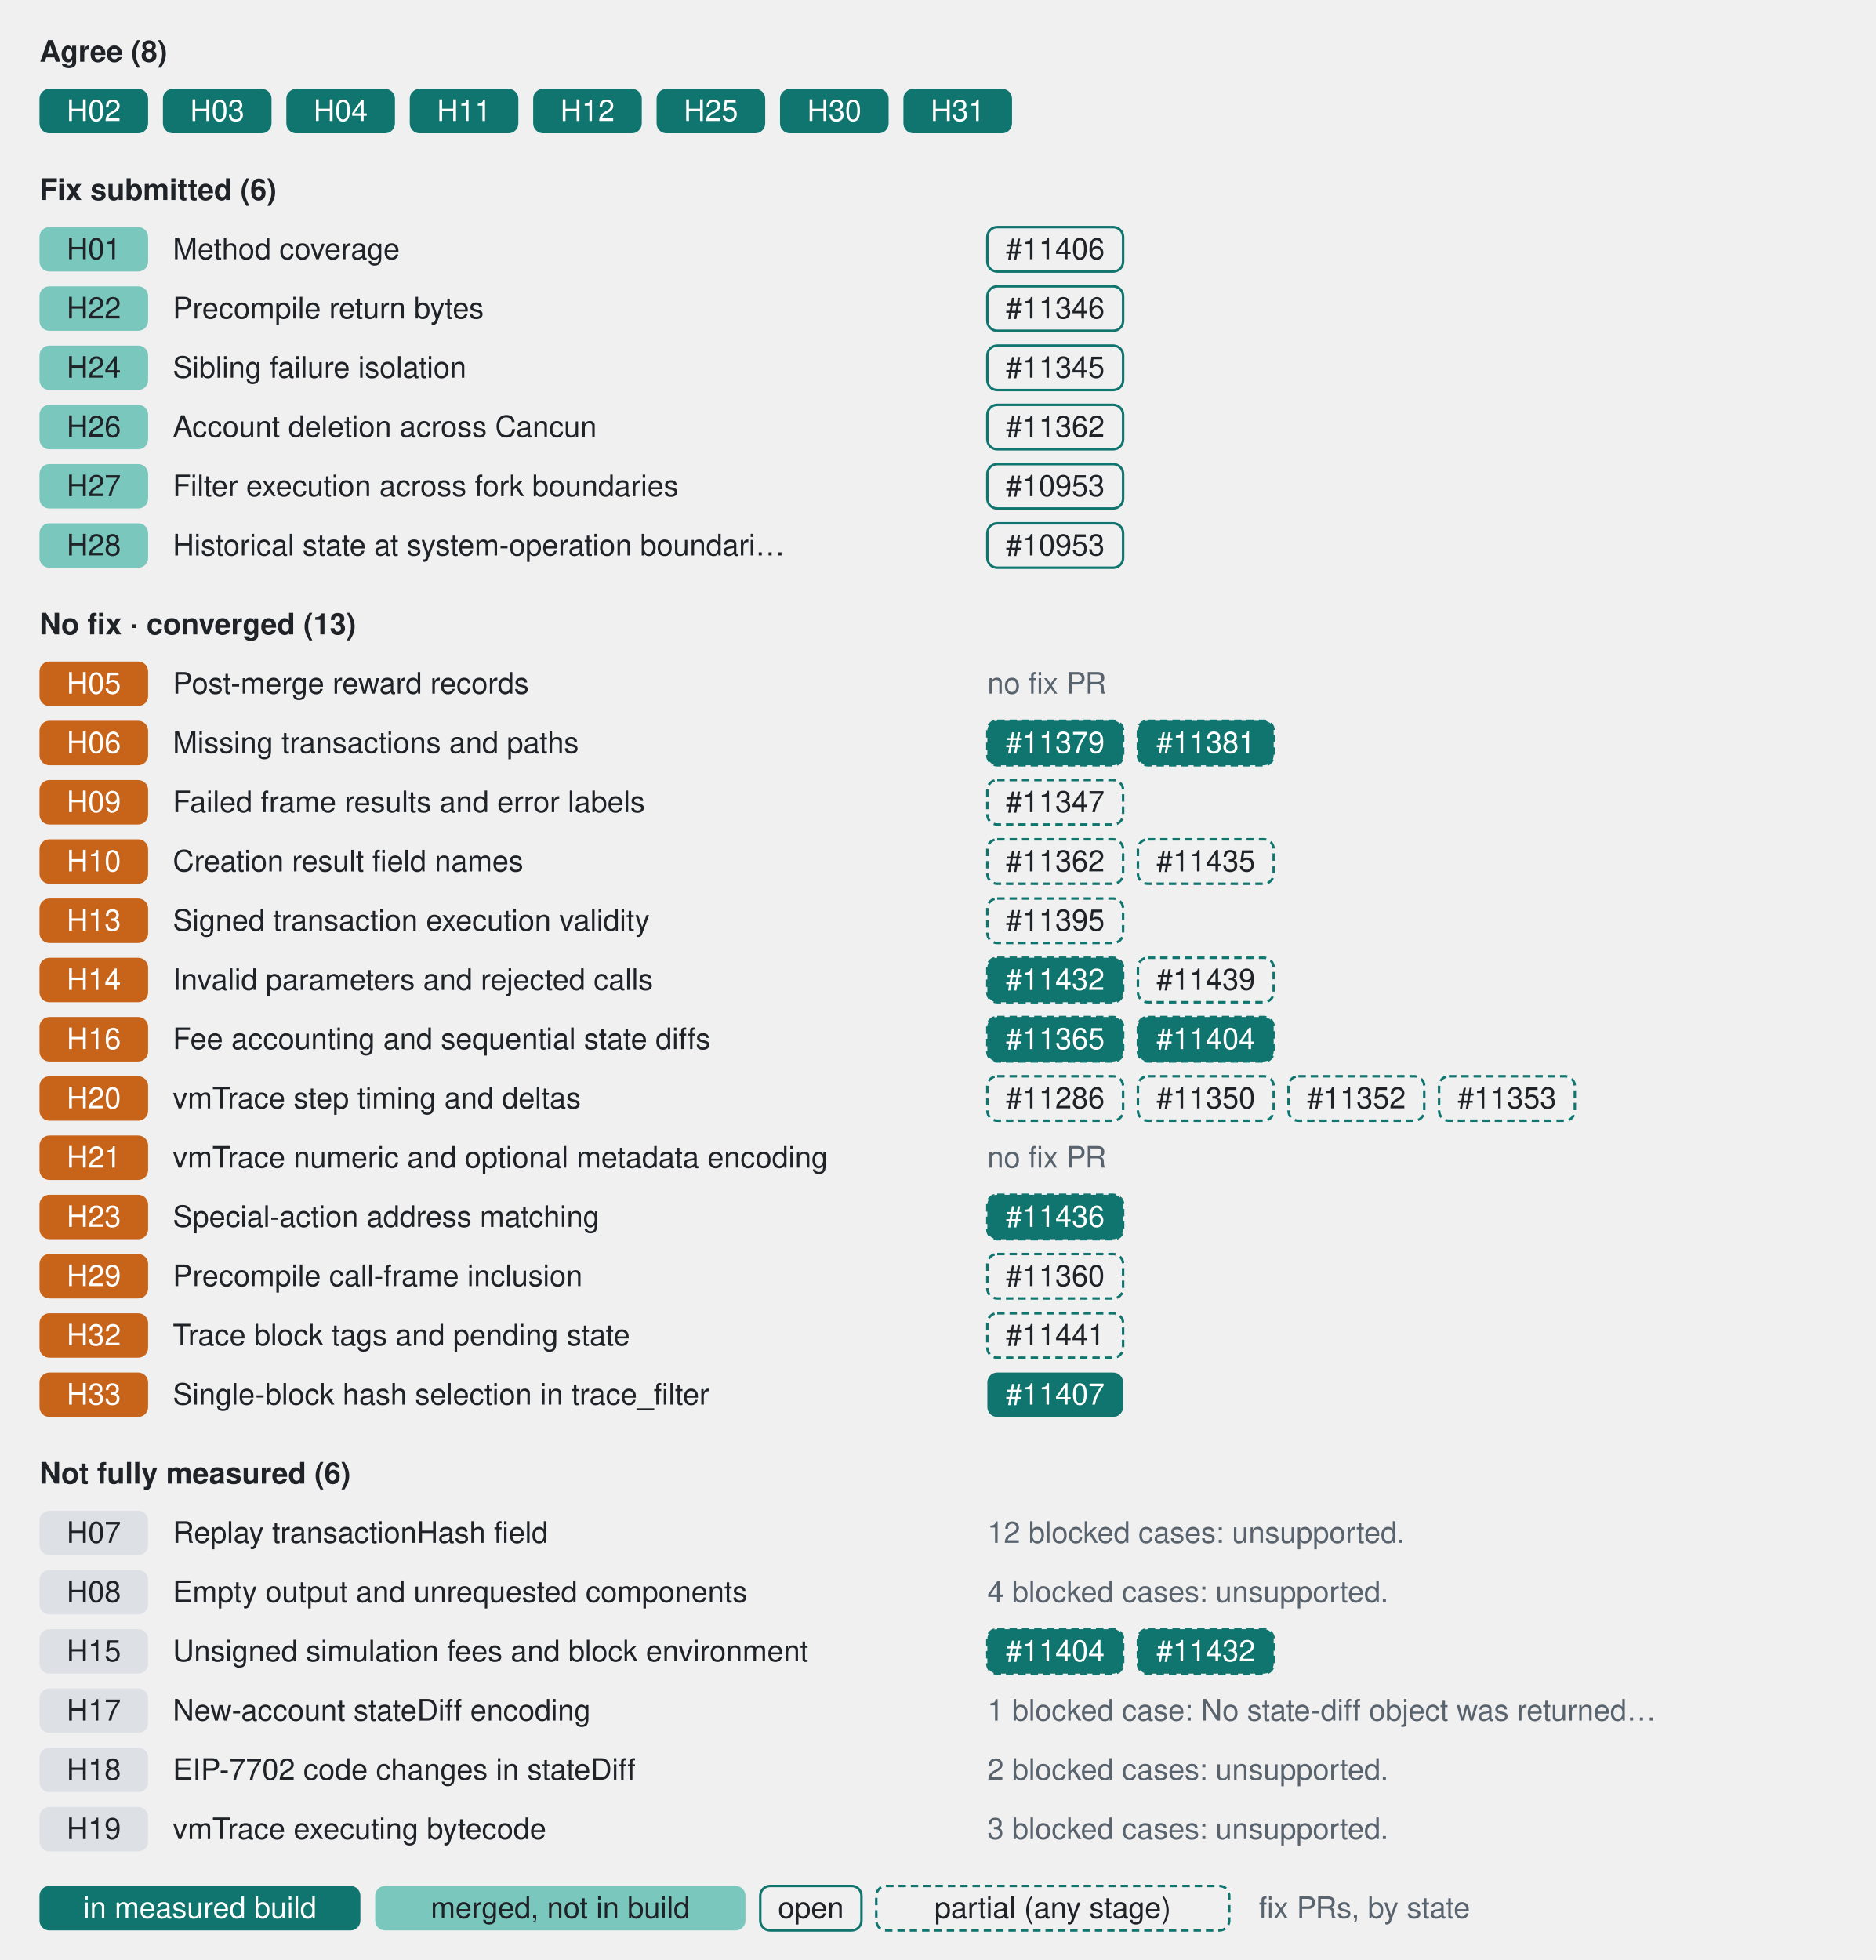
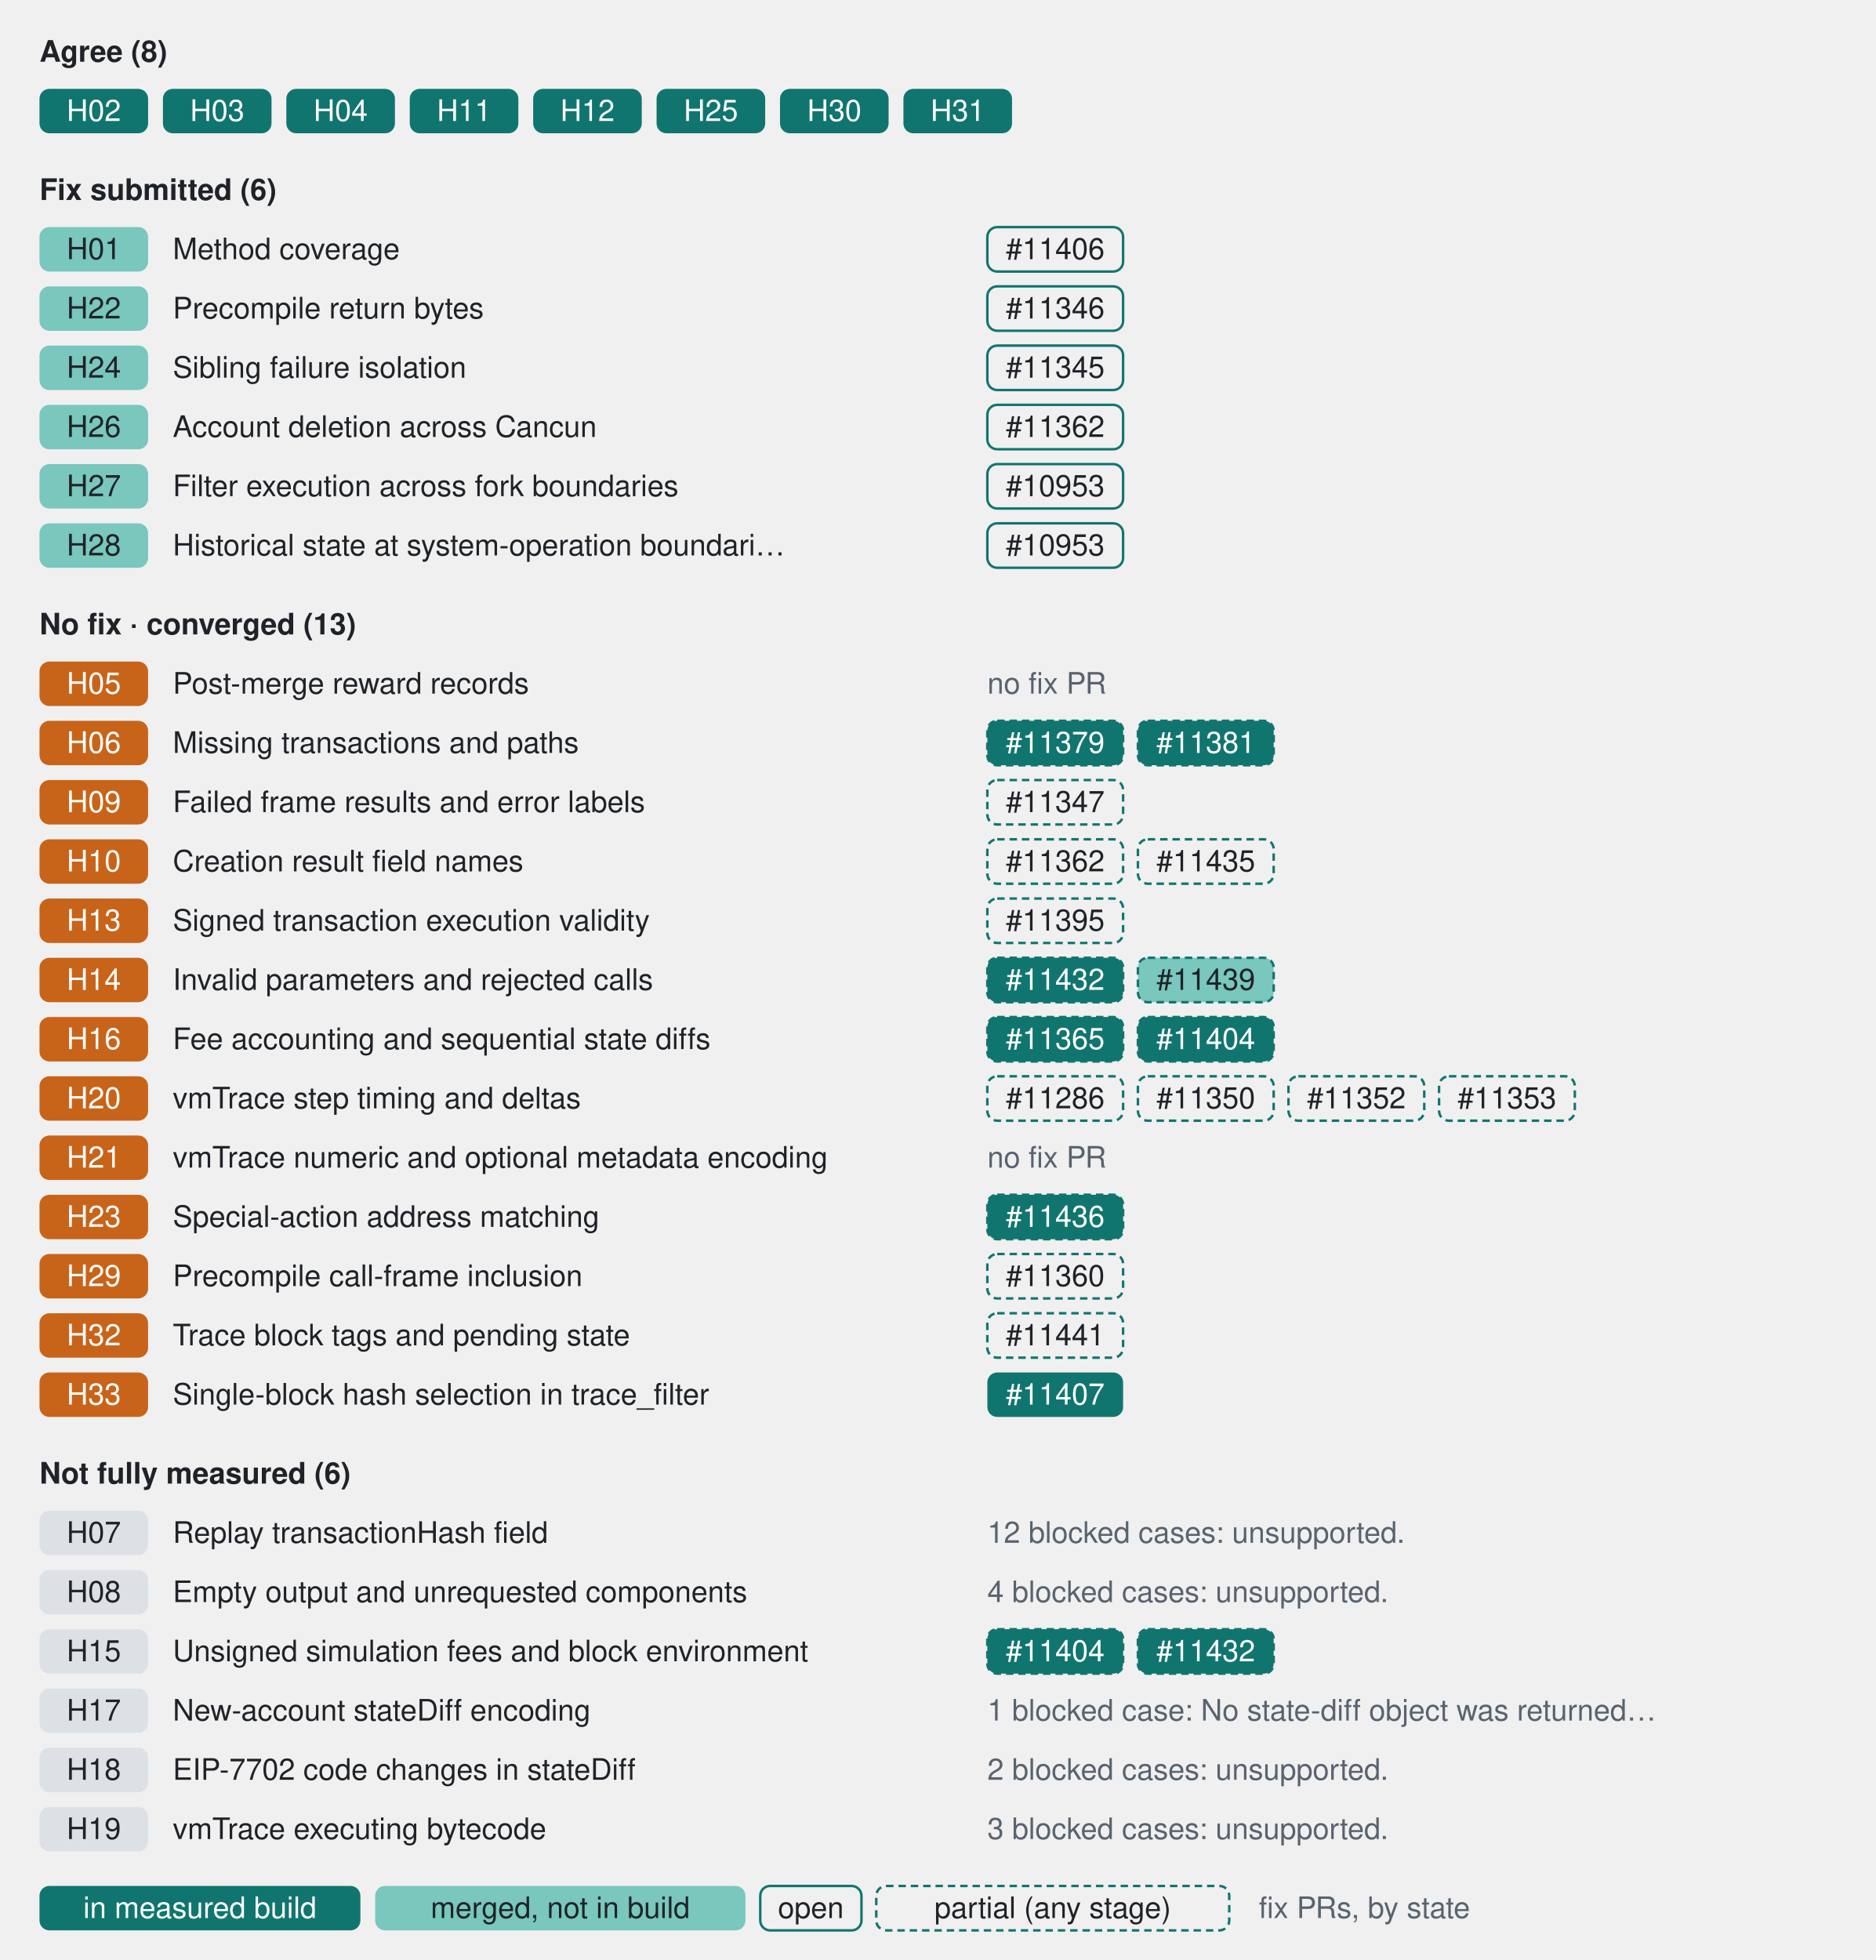
<svg xmlns="http://www.w3.org/2000/svg" width="760" height="794" viewBox="0 0 760 794" role="img" aria-labelledby="title">
  <style>text{font-family:-apple-system,BlinkMacSystemFont,"Segoe UI",Helvetica,Arial,sans-serif;font-size:12px}.head{font-weight:600}.partial{stroke-dasharray:3 2}.label{fill:#1f2328}.muted{fill:#59636e}.pr{fill:none;stroke:#11756f}.edge{stroke:#11756f}.b-agree{fill:#11756f}.n-agree{fill:#ffffff}.b-fix{fill:#79c7bd}.n-fix{fill:#1f2328}.b-converged{fill:#c8641a}.n-converged{fill:#ffffff}.b-review{fill:#f2b36b}.n-review{fill:#1f2328}.b-policy{fill:#8172c4}.n-policy{fill:#ffffff}.b-unmeasured{fill:#dde1e6}.n-unmeasured{fill:#1f2328}@media (prefers-color-scheme:dark){.label{fill:#e6edf3}.muted{fill:#9198a1}.pr{fill:none;stroke:#3aa59a}.edge{stroke:#3aa59a}.b-agree{fill:#3aa59a}.n-agree{fill:#0d1117}.b-fix{fill:#1a6b62}.n-fix{fill:#ffffff}.b-converged{fill:#e5843a}.n-converged{fill:#0d1117}.b-review{fill:#8f5420}.n-review{fill:#ffffff}.b-policy{fill:#9b8fe0}.n-policy{fill:#0d1117}.b-unmeasured{fill:#2d333b}.n-unmeasured{fill:#e6edf3}}</style>
  <text class="label head" x="16" y="25">Agree (8)</text>
  <rect class="b-agree" x="16" y="36" width="44" height="18" rx="4" />
  <text class="n-agree" x="38" y="49" text-anchor="middle">H02</text>
  <rect class="b-agree" x="66" y="36" width="44" height="18" rx="4" />
  <text class="n-agree" x="88" y="49" text-anchor="middle">H03</text>
  <rect class="b-agree" x="116" y="36" width="44" height="18" rx="4" />
  <text class="n-agree" x="138" y="49" text-anchor="middle">H04</text>
  <rect class="b-agree" x="166" y="36" width="44" height="18" rx="4" />
  <text class="n-agree" x="188" y="49" text-anchor="middle">H11</text>
  <rect class="b-agree" x="216" y="36" width="44" height="18" rx="4" />
  <text class="n-agree" x="238" y="49" text-anchor="middle">H12</text>
  <rect class="b-agree" x="266" y="36" width="44" height="18" rx="4" />
  <text class="n-agree" x="288" y="49" text-anchor="middle">H25</text>
  <rect class="b-agree" x="316" y="36" width="44" height="18" rx="4" />
  <text class="n-agree" x="338" y="49" text-anchor="middle">H30</text>
  <rect class="b-agree" x="366" y="36" width="44" height="18" rx="4" />
  <text class="n-agree" x="388" y="49" text-anchor="middle">H31</text>
  <text class="label head" x="16" y="81">Fix submitted (6)</text>
  <rect class="b-fix" x="16" y="92" width="44" height="18" rx="4" />
  <text class="n-fix" x="38" y="105" text-anchor="middle">H01</text>
  <text class="label" x="70" y="105">Method coverage</text>
  <rect class="pr" x="400" y="92" width="55" height="18" rx="4" />
  <text class="label" x="427.5" y="105" text-anchor="middle">#11406</text>
  <rect class="b-fix" x="16" y="116" width="44" height="18" rx="4" />
  <text class="n-fix" x="38" y="129" text-anchor="middle">H22</text>
  <text class="label" x="70" y="129">Precompile return bytes</text>
  <rect class="pr" x="400" y="116" width="55" height="18" rx="4" />
  <text class="label" x="427.5" y="129" text-anchor="middle">#11346</text>
  <rect class="b-fix" x="16" y="140" width="44" height="18" rx="4" />
  <text class="n-fix" x="38" y="153" text-anchor="middle">H24</text>
  <text class="label" x="70" y="153">Sibling failure isolation</text>
  <rect class="pr" x="400" y="140" width="55" height="18" rx="4" />
  <text class="label" x="427.5" y="153" text-anchor="middle">#11345</text>
  <rect class="b-fix" x="16" y="164" width="44" height="18" rx="4" />
  <text class="n-fix" x="38" y="177" text-anchor="middle">H26</text>
  <text class="label" x="70" y="177">Account deletion across Cancun</text>
  <rect class="pr" x="400" y="164" width="55" height="18" rx="4" />
  <text class="label" x="427.5" y="177" text-anchor="middle">#11362</text>
  <rect class="b-fix" x="16" y="188" width="44" height="18" rx="4" />
  <text class="n-fix" x="38" y="201" text-anchor="middle">H27</text>
  <text class="label" x="70" y="201">Filter execution across fork boundaries</text>
  <rect class="pr" x="400" y="188" width="55" height="18" rx="4" />
  <text class="label" x="427.5" y="201" text-anchor="middle">#10953</text>
  <rect class="b-fix" x="16" y="212" width="44" height="18" rx="4" />
  <text class="n-fix" x="38" y="225" text-anchor="middle">H28</text>
  <text class="label" x="70" y="225">Historical state at system-operation boundari…</text>
  <rect class="pr" x="400" y="212" width="55" height="18" rx="4" />
  <text class="label" x="427.5" y="225" text-anchor="middle">#10953</text>
  <text class="label head" x="16" y="257">No fix · converged (13)</text>
  <rect class="b-converged" x="16" y="268" width="44" height="18" rx="4" />
  <text class="n-converged" x="38" y="281" text-anchor="middle">H05</text>
  <text class="label" x="70" y="281">Post-merge reward records</text>
  <text class="muted" x="400" y="281">no fix PR</text>
  <rect class="b-converged" x="16" y="292" width="44" height="18" rx="4" />
  <text class="n-converged" x="38" y="305" text-anchor="middle">H06</text>
  <text class="label" x="70" y="305">Missing transactions and paths</text>
  <rect class="b-agree edge partial" x="400" y="292" width="55" height="18" rx="4" />
  <text class="n-agree" x="427.5" y="305" text-anchor="middle">#11379</text>
  <rect class="b-agree edge partial" x="461" y="292" width="55" height="18" rx="4" />
  <text class="n-agree" x="488.5" y="305" text-anchor="middle">#11381</text>
  <rect class="b-converged" x="16" y="316" width="44" height="18" rx="4" />
  <text class="n-converged" x="38" y="329" text-anchor="middle">H09</text>
  <text class="label" x="70" y="329">Failed frame results and error labels</text>
  <rect class="pr edge partial" x="400" y="316" width="55" height="18" rx="4" />
  <text class="label" x="427.5" y="329" text-anchor="middle">#11347</text>
  <rect class="b-converged" x="16" y="340" width="44" height="18" rx="4" />
  <text class="n-converged" x="38" y="353" text-anchor="middle">H10</text>
  <text class="label" x="70" y="353">Creation result field names</text>
  <rect class="pr edge partial" x="400" y="340" width="55" height="18" rx="4" />
  <text class="label" x="427.5" y="353" text-anchor="middle">#11362</text>
  <rect class="pr edge partial" x="461" y="340" width="55" height="18" rx="4" />
  <text class="label" x="488.5" y="353" text-anchor="middle">#11435</text>
  <rect class="b-converged" x="16" y="364" width="44" height="18" rx="4" />
  <text class="n-converged" x="38" y="377" text-anchor="middle">H13</text>
  <text class="label" x="70" y="377">Signed transaction execution validity</text>
  <rect class="pr edge partial" x="400" y="364" width="55" height="18" rx="4" />
  <text class="label" x="427.5" y="377" text-anchor="middle">#11395</text>
  <rect class="b-converged" x="16" y="388" width="44" height="18" rx="4" />
  <text class="n-converged" x="38" y="401" text-anchor="middle">H14</text>
  <text class="label" x="70" y="401">Invalid parameters and rejected calls</text>
  <rect class="b-agree edge partial" x="400" y="388" width="55" height="18" rx="4" />
  <text class="n-agree" x="427.5" y="401" text-anchor="middle">#11432</text>
-   <rect class="pr edge partial" x="461" y="388" width="55" height="18" rx="4" />
-   <text class="label" x="488.5" y="401" text-anchor="middle">#11439</text>
+   <rect class="b-fix edge partial" x="461" y="388" width="55" height="18" rx="4" />
+   <text class="n-fix" x="488.5" y="401" text-anchor="middle">#11439</text>
  <rect class="b-converged" x="16" y="412" width="44" height="18" rx="4" />
  <text class="n-converged" x="38" y="425" text-anchor="middle">H16</text>
  <text class="label" x="70" y="425">Fee accounting and sequential state diffs</text>
  <rect class="b-agree edge partial" x="400" y="412" width="55" height="18" rx="4" />
  <text class="n-agree" x="427.5" y="425" text-anchor="middle">#11365</text>
  <rect class="b-agree edge partial" x="461" y="412" width="55" height="18" rx="4" />
  <text class="n-agree" x="488.5" y="425" text-anchor="middle">#11404</text>
  <rect class="b-converged" x="16" y="436" width="44" height="18" rx="4" />
  <text class="n-converged" x="38" y="449" text-anchor="middle">H20</text>
  <text class="label" x="70" y="449">vmTrace step timing and deltas</text>
  <rect class="pr edge partial" x="400" y="436" width="55" height="18" rx="4" />
  <text class="label" x="427.5" y="449" text-anchor="middle">#11286</text>
  <rect class="pr edge partial" x="461" y="436" width="55" height="18" rx="4" />
  <text class="label" x="488.5" y="449" text-anchor="middle">#11350</text>
  <rect class="pr edge partial" x="522" y="436" width="55" height="18" rx="4" />
  <text class="label" x="549.5" y="449" text-anchor="middle">#11352</text>
  <rect class="pr edge partial" x="583" y="436" width="55" height="18" rx="4" />
  <text class="label" x="610.5" y="449" text-anchor="middle">#11353</text>
  <rect class="b-converged" x="16" y="460" width="44" height="18" rx="4" />
  <text class="n-converged" x="38" y="473" text-anchor="middle">H21</text>
  <text class="label" x="70" y="473">vmTrace numeric and optional metadata encoding</text>
  <text class="muted" x="400" y="473">no fix PR</text>
  <rect class="b-converged" x="16" y="484" width="44" height="18" rx="4" />
  <text class="n-converged" x="38" y="497" text-anchor="middle">H23</text>
  <text class="label" x="70" y="497">Special-action address matching</text>
  <rect class="b-agree edge partial" x="400" y="484" width="55" height="18" rx="4" />
  <text class="n-agree" x="427.5" y="497" text-anchor="middle">#11436</text>
  <rect class="b-converged" x="16" y="508" width="44" height="18" rx="4" />
  <text class="n-converged" x="38" y="521" text-anchor="middle">H29</text>
  <text class="label" x="70" y="521">Precompile call-frame inclusion</text>
  <rect class="pr edge partial" x="400" y="508" width="55" height="18" rx="4" />
  <text class="label" x="427.5" y="521" text-anchor="middle">#11360</text>
  <rect class="b-converged" x="16" y="532" width="44" height="18" rx="4" />
  <text class="n-converged" x="38" y="545" text-anchor="middle">H32</text>
  <text class="label" x="70" y="545">Trace block tags and pending state</text>
  <rect class="pr edge partial" x="400" y="532" width="55" height="18" rx="4" />
  <text class="label" x="427.5" y="545" text-anchor="middle">#11441</text>
  <rect class="b-converged" x="16" y="556" width="44" height="18" rx="4" />
  <text class="n-converged" x="38" y="569" text-anchor="middle">H33</text>
  <text class="label" x="70" y="569">Single-block hash selection in trace_filter</text>
  <rect class="b-agree" x="400" y="556" width="55" height="18" rx="4" />
  <text class="n-agree" x="427.5" y="569" text-anchor="middle">#11407</text>
  <text class="label head" x="16" y="601">Not fully measured (6)</text>
  <rect class="b-unmeasured" x="16" y="612" width="44" height="18" rx="4" />
  <text class="n-unmeasured" x="38" y="625" text-anchor="middle">H07</text>
  <text class="label" x="70" y="625">Replay transactionHash field</text>
  <text class="muted" x="400" y="625">12 blocked cases: unsupported.</text>
  <rect class="b-unmeasured" x="16" y="636" width="44" height="18" rx="4" />
  <text class="n-unmeasured" x="38" y="649" text-anchor="middle">H08</text>
  <text class="label" x="70" y="649">Empty output and unrequested components</text>
  <text class="muted" x="400" y="649">4 blocked cases: unsupported.</text>
  <rect class="b-unmeasured" x="16" y="660" width="44" height="18" rx="4" />
  <text class="n-unmeasured" x="38" y="673" text-anchor="middle">H15</text>
  <text class="label" x="70" y="673">Unsigned simulation fees and block environment</text>
  <rect class="b-agree edge partial" x="400" y="660" width="55" height="18" rx="4" />
  <text class="n-agree" x="427.5" y="673" text-anchor="middle">#11404</text>
  <rect class="b-agree edge partial" x="461" y="660" width="55" height="18" rx="4" />
  <text class="n-agree" x="488.5" y="673" text-anchor="middle">#11432</text>
  <rect class="b-unmeasured" x="16" y="684" width="44" height="18" rx="4" />
  <text class="n-unmeasured" x="38" y="697" text-anchor="middle">H17</text>
  <text class="label" x="70" y="697">New-account stateDiff encoding</text>
  <text class="muted" x="400" y="697">1 blocked case: No state-diff object was returned…</text>
  <rect class="b-unmeasured" x="16" y="708" width="44" height="18" rx="4" />
  <text class="n-unmeasured" x="38" y="721" text-anchor="middle">H18</text>
  <text class="label" x="70" y="721">EIP-7702 code changes in stateDiff</text>
  <text class="muted" x="400" y="721">2 blocked cases: unsupported.</text>
  <rect class="b-unmeasured" x="16" y="732" width="44" height="18" rx="4" />
  <text class="n-unmeasured" x="38" y="745" text-anchor="middle">H19</text>
  <text class="label" x="70" y="745">vmTrace executing bytecode</text>
  <text class="muted" x="400" y="745">3 blocked cases: unsupported.</text>
  <rect class="b-agree" x="16" y="764" width="130" height="18" rx="4" />
  <text class="n-agree" x="81" y="777" text-anchor="middle">in measured build</text>
  <rect class="b-fix" x="152" y="764" width="150" height="18" rx="4" />
  <text class="n-fix" x="227" y="777" text-anchor="middle">merged, not in build</text>
  <rect class="pr" x="308" y="764" width="41" height="18" rx="4" />
  <text class="label" x="328.5" y="777" text-anchor="middle">open</text>
  <rect class="pr partial" x="355" y="764" width="143" height="18" rx="4" />
  <text class="label" x="426.5" y="777" text-anchor="middle">partial (any stage)</text>
  <text class="muted" x="510" y="777">fix PRs, by state</text>
</svg>
